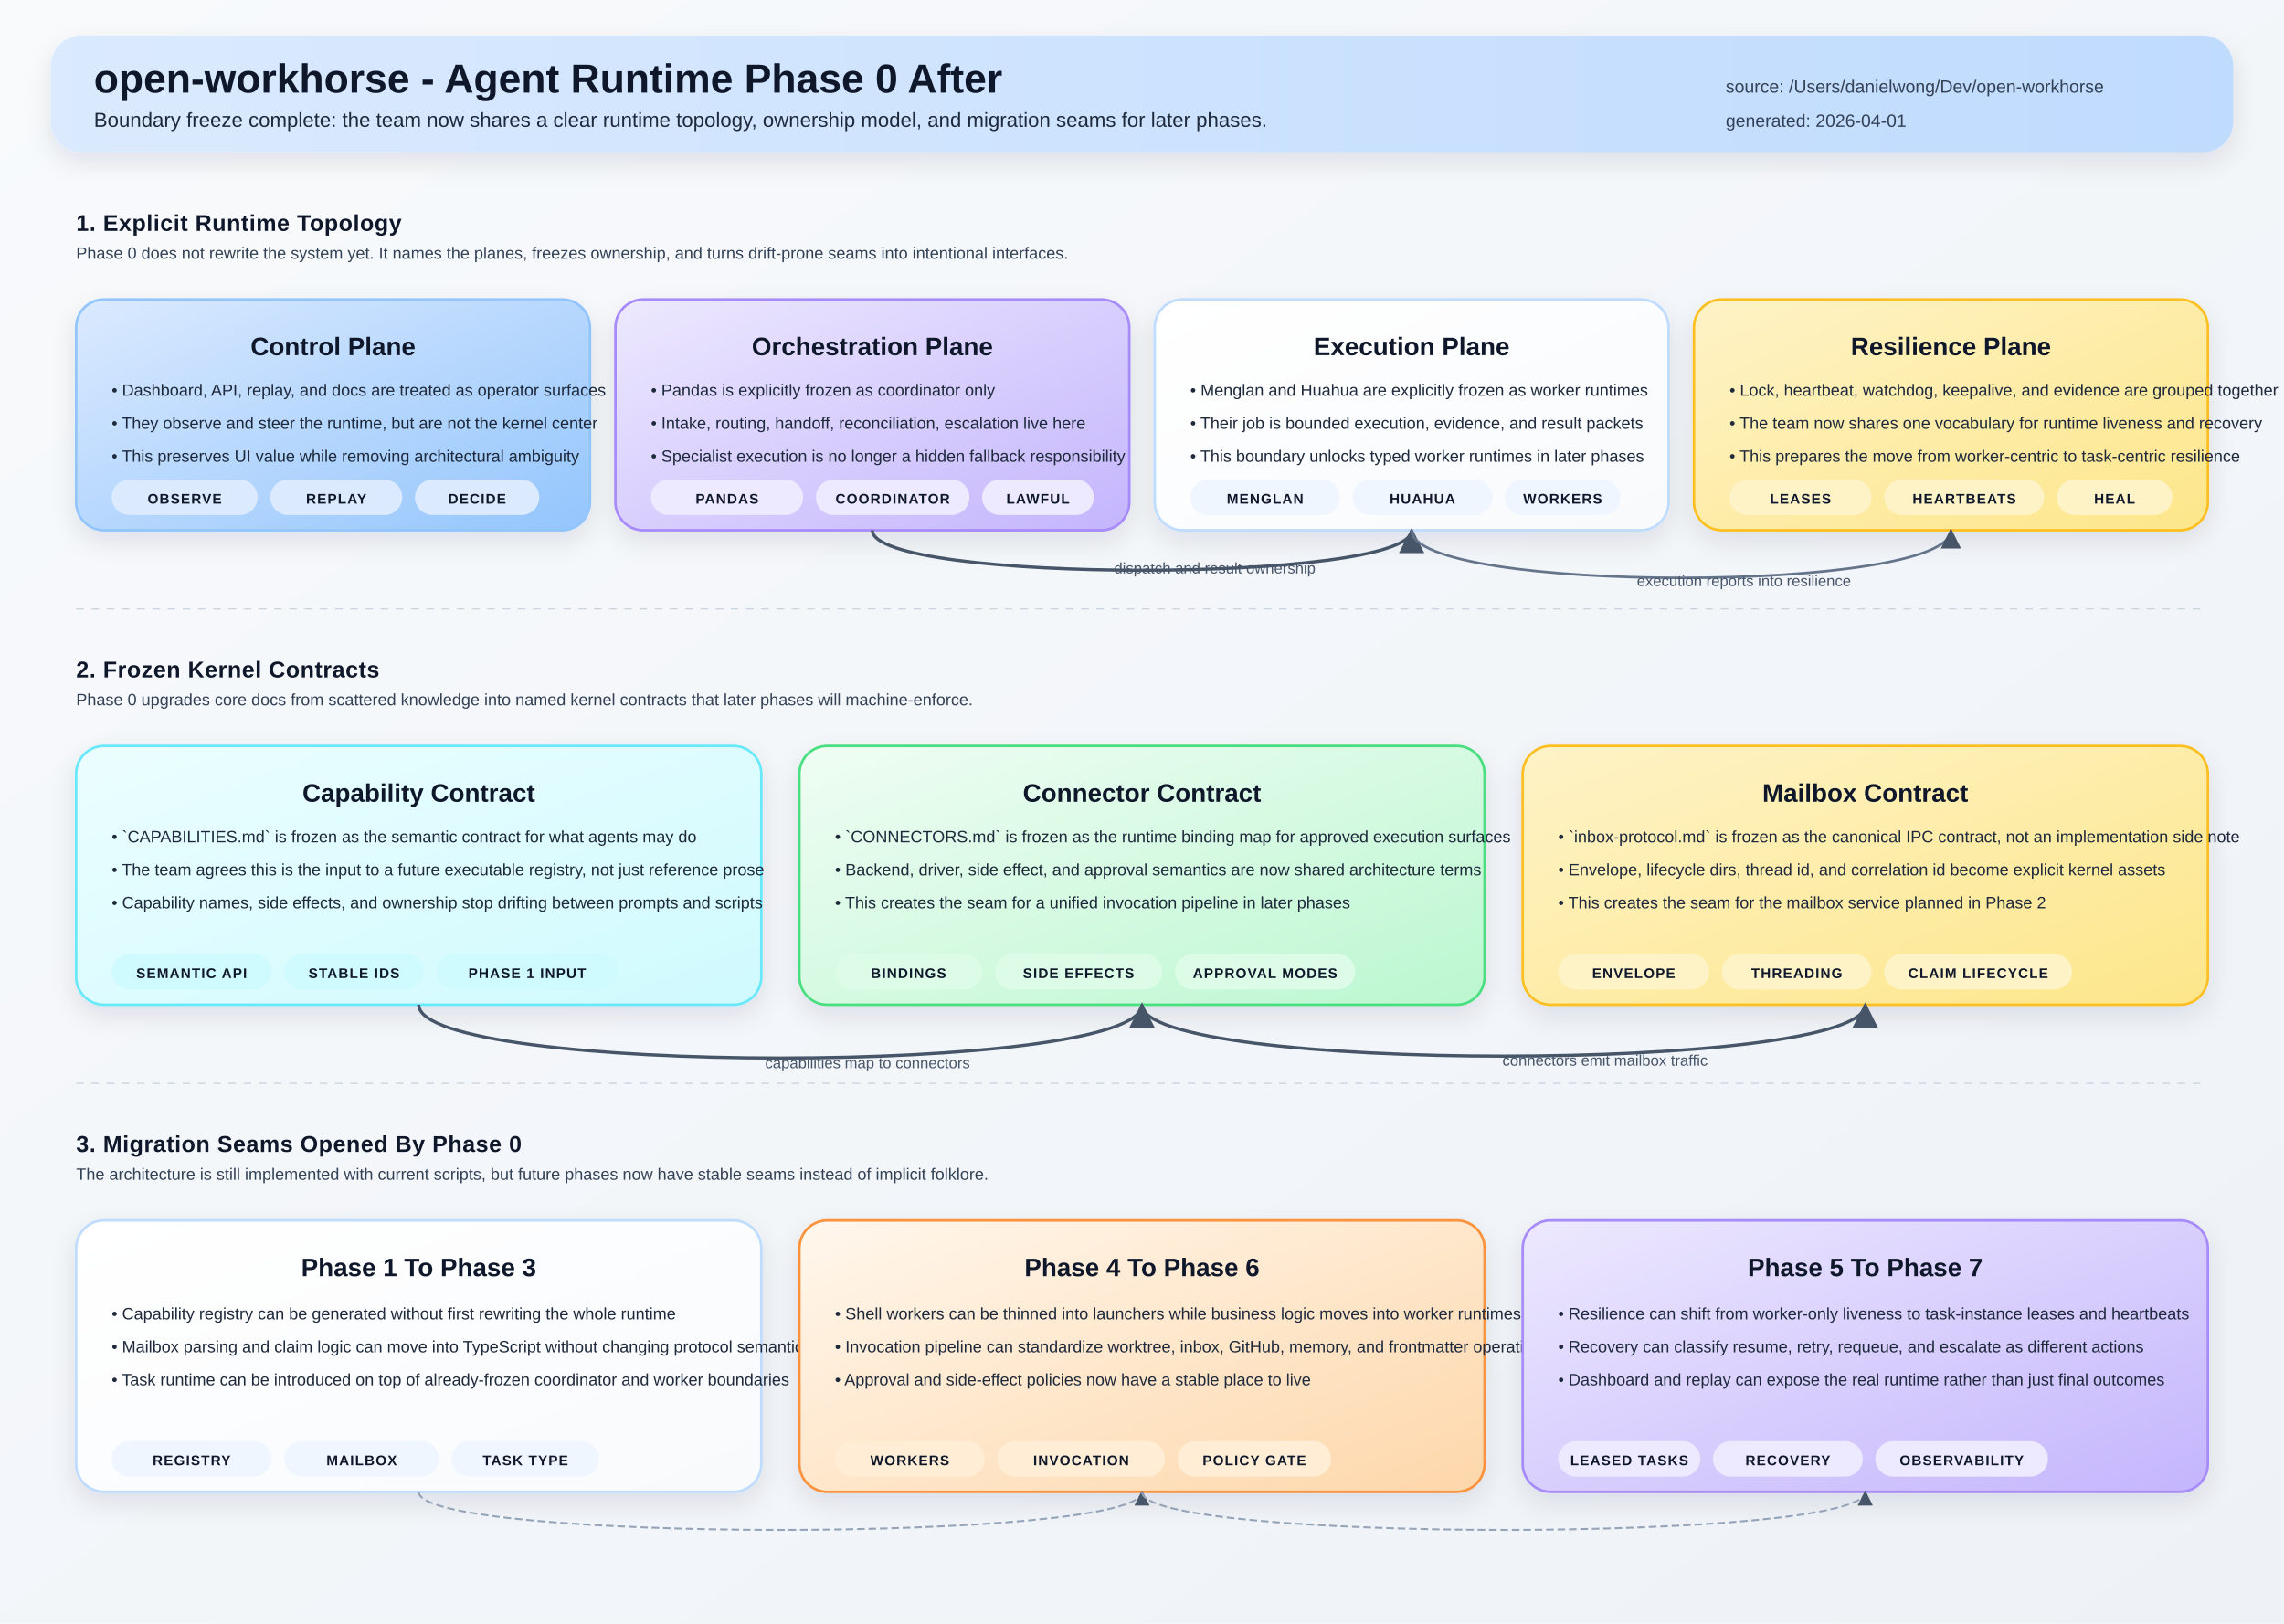
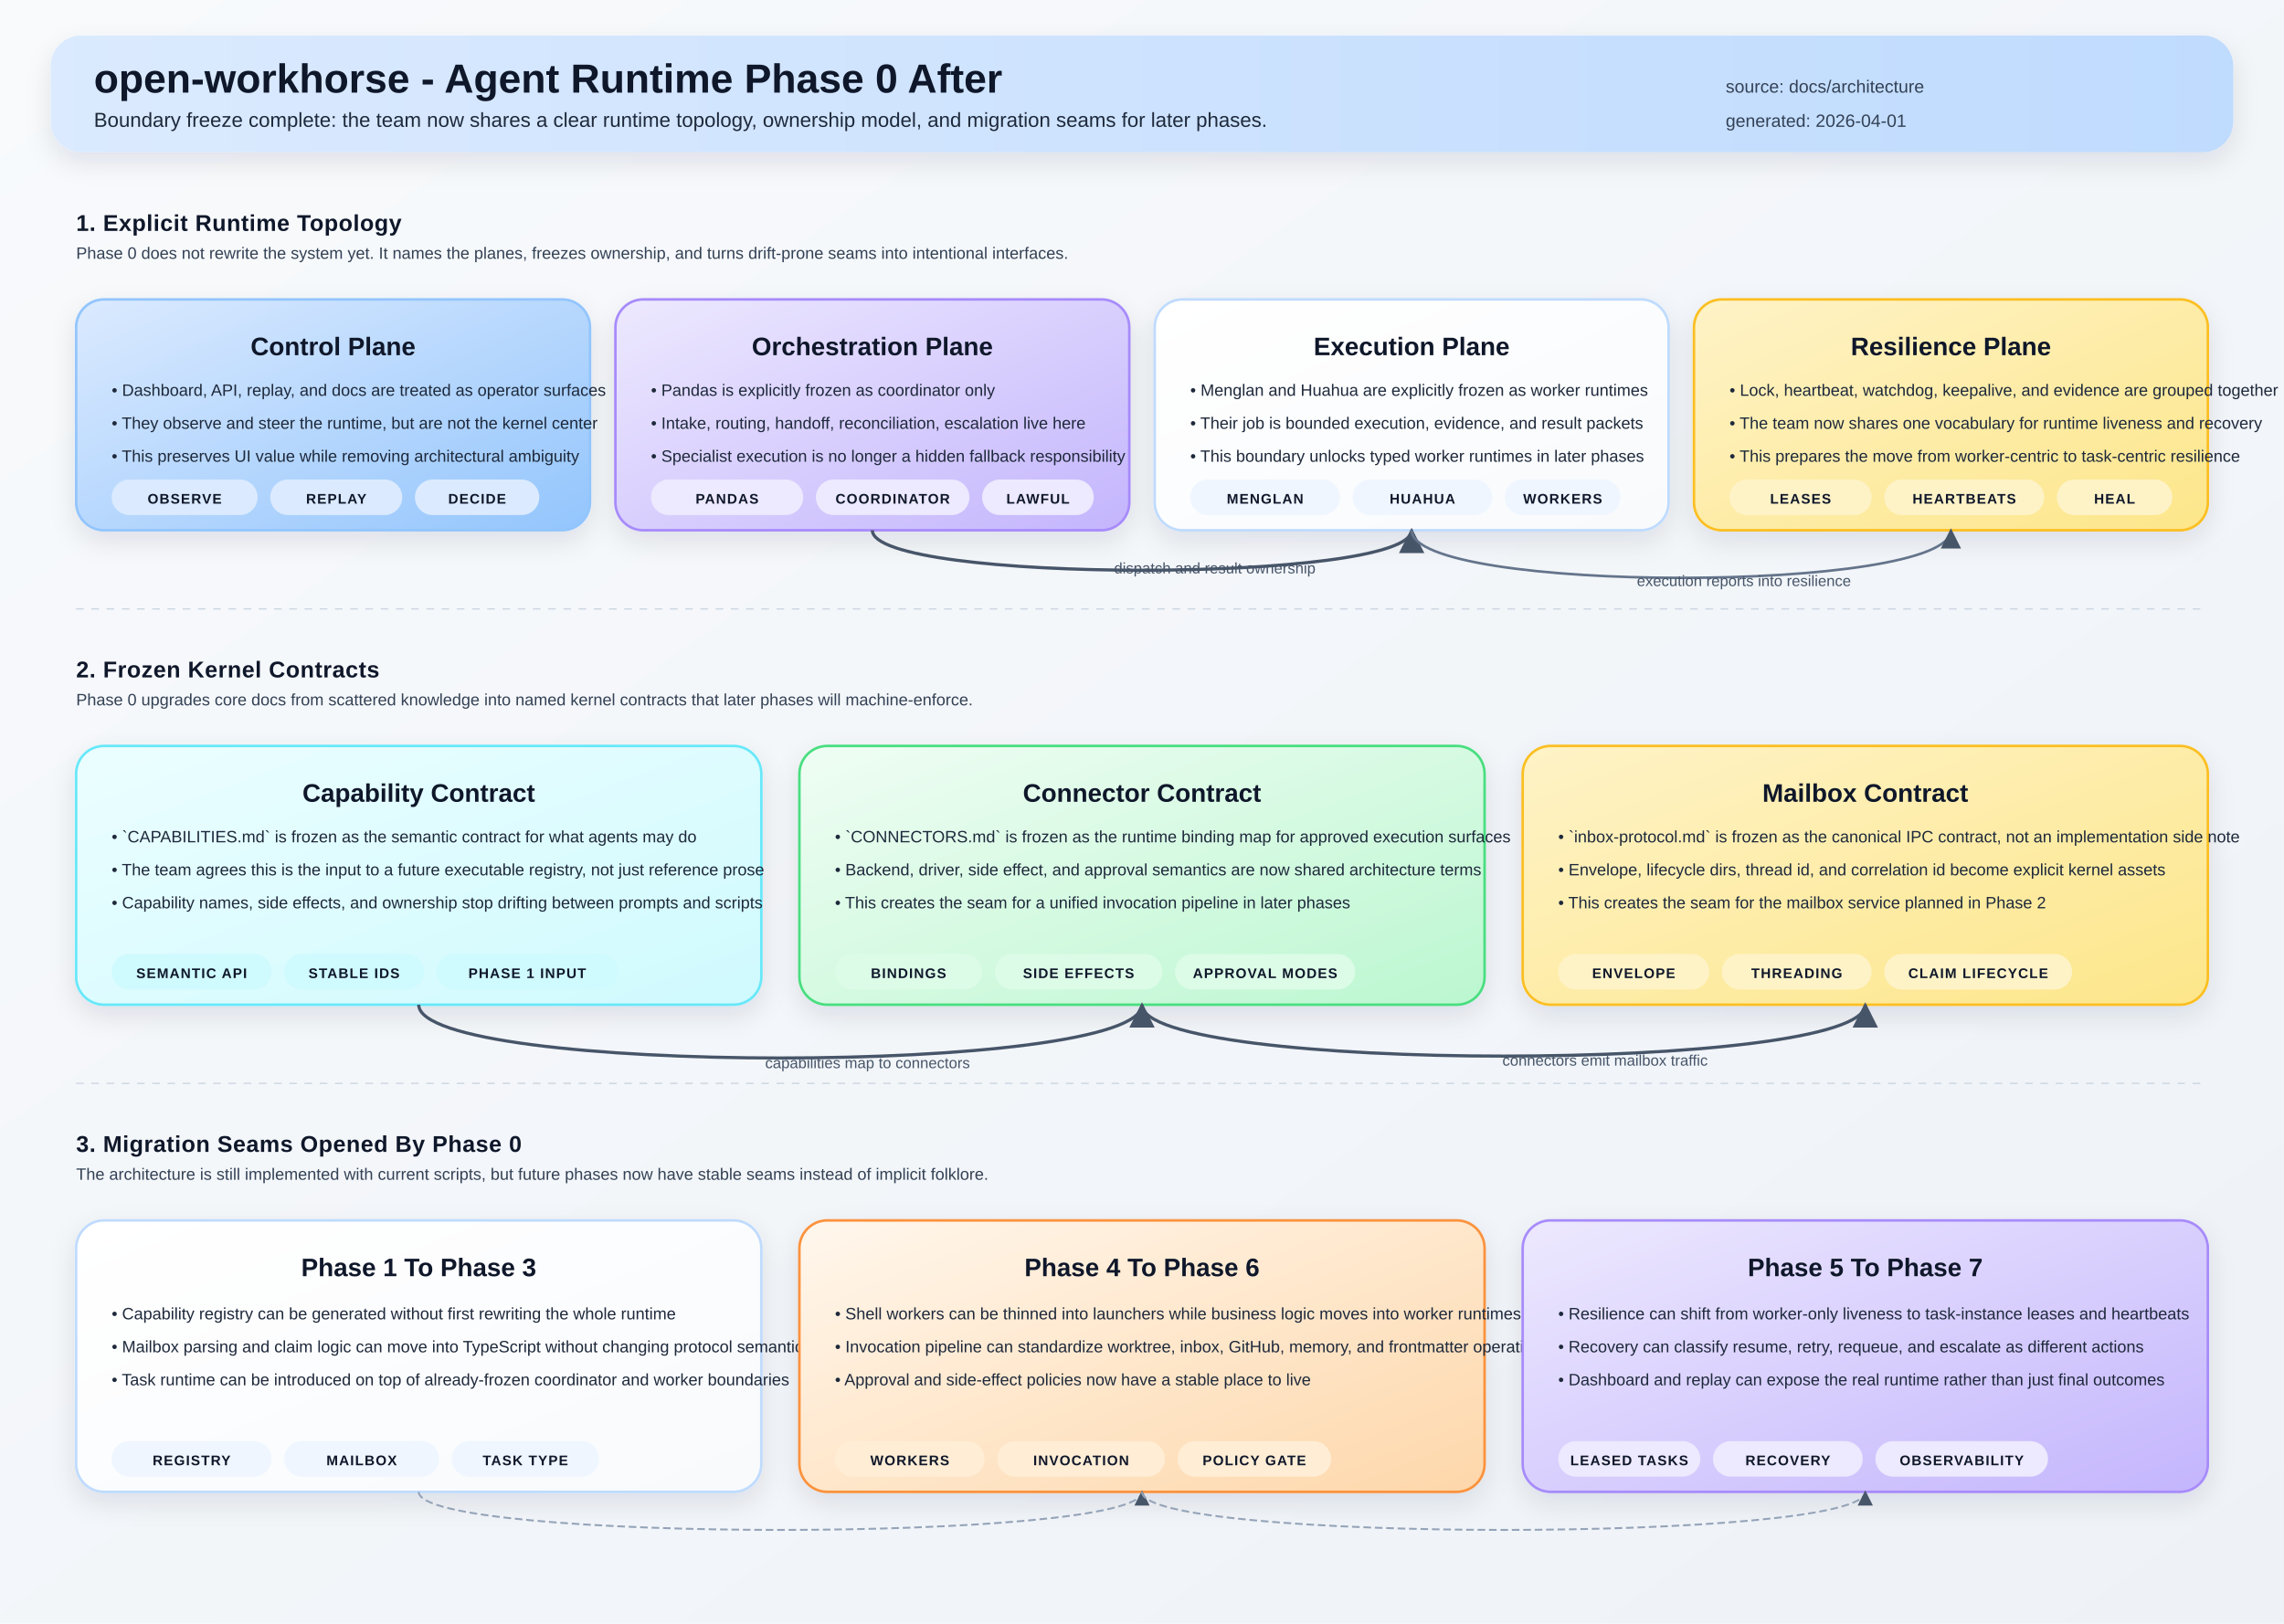
<svg xmlns="http://www.w3.org/2000/svg" width="1800" height="1280" viewBox="0 0 1800 1280" role="img" aria-labelledby="arch-title arch-desc">
  <defs>
    <linearGradient id="bg" x1="0%" y1="0%" x2="100%" y2="100%">
      <stop offset="0%" stop-color="#f8fafc" />
      <stop offset="100%" stop-color="#eef2f7" />
    </linearGradient>
    <filter id="shadow" x="-20%" y="-20%" width="140%" height="160%">
      <feDropShadow dx="0" dy="8" stdDeviation="10" flood-color="#0f172a" flood-opacity="0.10" />
    </filter>
    <marker id="arrow" viewBox="0 0 10 10" refX="9" refY="5" markerWidth="8" markerHeight="8" orient="auto-start-reverse">
      <path d="M 0 0 L 10 5 L 0 10 z" fill="#475569" />
    </marker>
    <linearGradient id="headerGrad" x1="0%" y1="0%" x2="100%" y2="0%">
      <stop offset="0%" stop-color="#dbeafe" />
      <stop offset="100%" stop-color="#bfdbfe" />
    </linearGradient>
    <linearGradient id="portalGrad" x1="0%" y1="0%" x2="100%" y2="100%">
      <stop offset="0%" stop-color="#dbeafe" />
      <stop offset="100%" stop-color="#93c5fd" />
    </linearGradient>
    <linearGradient id="runtimeGrad" x1="0%" y1="0%" x2="100%" y2="100%">
      <stop offset="0%" stop-color="#ede9fe" />
      <stop offset="100%" stop-color="#c4b5fd" />
    </linearGradient>
    <linearGradient id="agentGrad" x1="0%" y1="0%" x2="100%" y2="100%">
      <stop offset="0%" stop-color="#ffffff" />
      <stop offset="100%" stop-color="#f8fafc" />
    </linearGradient>
    <linearGradient id="repoGrad" x1="0%" y1="0%" x2="100%" y2="100%">
      <stop offset="0%" stop-color="#ecfeff" />
      <stop offset="100%" stop-color="#cffafe" />
    </linearGradient>
    <linearGradient id="dataGrad" x1="0%" y1="0%" x2="100%" y2="100%">
      <stop offset="0%" stop-color="#f0fdf4" />
      <stop offset="100%" stop-color="#bbf7d0" />
    </linearGradient>
    <linearGradient id="monitorGrad" x1="0%" y1="0%" x2="100%" y2="100%">
      <stop offset="0%" stop-color="#fef3c7" />
      <stop offset="100%" stop-color="#fde68a" />
    </linearGradient>
    <linearGradient id="extGrad" x1="0%" y1="0%" x2="100%" y2="100%">
      <stop offset="0%" stop-color="#fff7ed" />
      <stop offset="100%" stop-color="#fed7aa" />
    </linearGradient>
    <style>
      .arch-title { font: 700 32px 'Helvetica Neue', Arial, sans-serif; fill: #0f172a; }
      .arch-subtitle { font: 500 16px 'Helvetica Neue', Arial, sans-serif; fill: #1e293b; }
      .arch-meta { font: 500 14px 'Helvetica Neue', Arial, sans-serif; fill: #334155; }
      .sec-title { font: 700 18px 'Helvetica Neue', Arial, sans-serif; fill: #0f172a; letter-spacing: 0.4px; }
      .sec-caption { font: 500 13px 'Helvetica Neue', Arial, sans-serif; fill: #334155; }
      .box-title { font: 700 20px 'Helvetica Neue', Arial, sans-serif; fill: #0f172a; }
      .box-body { font: 500 13px 'Helvetica Neue', Arial, sans-serif; fill: #1e293b; }
      .pill { font: 700 11px 'Helvetica Neue', Arial, sans-serif; fill: #0f172a; letter-spacing: 0.8px; }
      .flow-label { font: 500 12px 'Helvetica Neue', Arial, sans-serif; fill: #475569; }
      .divider { stroke: #cbd5e1; stroke-width: 1; stroke-dasharray: 6 6; }
      .connector { stroke: #475569; stroke-width: 2.5; fill: none; marker-end: url(#arrow); }
      .soft-conn { stroke: #64748b; stroke-width: 2; fill: none; marker-end: url(#arrow); }
      .async-conn { stroke: #94a3b8; stroke-width: 1.5; fill: none; stroke-dasharray: 6 3; marker-end: url(#arrow); }
    </style>
  </defs>
  <rect width="1800" height="1280" fill="url(#bg)" />
  <rect x="40" y="28" width="1720" height="92" rx="24" fill="url(#headerGrad)" filter="url(#shadow)" />
  <text x="74" y="73" class="arch-title">open-workhorse - Agent Runtime Phase 0 After</text>
  <text x="74" y="100" class="arch-subtitle">Boundary freeze complete: the team now shares a clear runtime topology, ownership model, and migration seams for later phases.</text>
-   <text x="1360" y="73" class="arch-meta">source: /Users/danielwong/Dev/open-workhorse</text>
+   <text x="1360" y="73" class="arch-meta">source: docs/architecture</text>
  <text x="1360" y="100" class="arch-meta">generated: 2026-04-01</text>
  <text x="60" y="182" class="sec-title">1. Explicit Runtime Topology</text>
  <text x="60" y="204" class="sec-caption">Phase 0 does not rewrite the system yet. It names the planes, freezes ownership, and turns drift-prone seams into intentional interfaces.</text>
  <rect x="60" y="236" width="405" height="182" rx="22" fill="url(#portalGrad)" stroke="#93c5fd" stroke-width="2" filter="url(#shadow)" />
  <text x="262.5" y="280" text-anchor="middle" class="box-title">Control Plane</text>
  <text x="88" y="312" class="box-body">• Dashboard, API, replay, and docs are treated as operator surfaces</text>
  <text x="88" y="338" class="box-body">• They observe and steer the runtime, but are not the kernel center</text>
  <text x="88" y="364" class="box-body">• This preserves UI value while removing architectural ambiguity</text>
  <rect x="88" y="378" width="115" height="28" rx="14" fill="#dbeafe" />
  <text x="145.5" y="397" text-anchor="middle" class="pill">OBSERVE</text>
  <rect x="213" y="378" width="104" height="28" rx="14" fill="#dbeafe" />
  <text x="265" y="397" text-anchor="middle" class="pill">REPLAY</text>
  <rect x="327" y="378" width="98" height="28" rx="14" fill="#dbeafe" />
  <text x="376" y="397" text-anchor="middle" class="pill">DECIDE</text>
  <rect x="485" y="236" width="405" height="182" rx="22" fill="url(#runtimeGrad)" stroke="#a78bfa" stroke-width="2" filter="url(#shadow)" />
  <text x="687.5" y="280" text-anchor="middle" class="box-title">Orchestration Plane</text>
  <text x="513" y="312" class="box-body">• Pandas is explicitly frozen as coordinator only</text>
  <text x="513" y="338" class="box-body">• Intake, routing, handoff, reconciliation, escalation live here</text>
  <text x="513" y="364" class="box-body">• Specialist execution is no longer a hidden fallback responsibility</text>
  <rect x="513" y="378" width="120" height="28" rx="14" fill="#ede9fe" />
  <text x="573" y="397" text-anchor="middle" class="pill">PANDAS</text>
  <rect x="643" y="378" width="121" height="28" rx="14" fill="#ede9fe" />
  <text x="703.5" y="397" text-anchor="middle" class="pill">COORDINATOR</text>
  <rect x="774" y="378" width="88" height="28" rx="14" fill="#ede9fe" />
  <text x="818" y="397" text-anchor="middle" class="pill">LAWFUL</text>
  <rect x="910" y="236" width="405" height="182" rx="22" fill="url(#agentGrad)" stroke="#bfdbfe" stroke-width="2" filter="url(#shadow)" />
  <text x="1112.5" y="280" text-anchor="middle" class="box-title">Execution Plane</text>
  <text x="938" y="312" class="box-body">• Menglan and Huahua are explicitly frozen as worker runtimes</text>
  <text x="938" y="338" class="box-body">• Their job is bounded execution, evidence, and result packets</text>
  <text x="938" y="364" class="box-body">• This boundary unlocks typed worker runtimes in later phases</text>
  <rect x="938" y="378" width="118" height="28" rx="14" fill="#eff6ff" />
  <text x="997" y="397" text-anchor="middle" class="pill">MENGLAN</text>
  <rect x="1066" y="378" width="110" height="28" rx="14" fill="#eff6ff" />
  <text x="1121" y="397" text-anchor="middle" class="pill">HUAHUA</text>
  <rect x="1186" y="378" width="91" height="28" rx="14" fill="#eff6ff" />
  <text x="1231.5" y="397" text-anchor="middle" class="pill">WORKERS</text>
  <rect x="1335" y="236" width="405" height="182" rx="22" fill="url(#monitorGrad)" stroke="#fbbf24" stroke-width="2" filter="url(#shadow)" />
  <text x="1537.5" y="280" text-anchor="middle" class="box-title">Resilience Plane</text>
  <text x="1363" y="312" class="box-body">• Lock, heartbeat, watchdog, keepalive, and evidence are grouped together</text>
  <text x="1363" y="338" class="box-body">• The team now shares one vocabulary for runtime liveness and recovery</text>
  <text x="1363" y="364" class="box-body">• This prepares the move from worker-centric to task-centric resilience</text>
  <rect x="1363" y="378" width="112" height="28" rx="14" fill="#fef3c7" />
  <text x="1419" y="397" text-anchor="middle" class="pill">LEASES</text>
  <rect x="1485" y="378" width="126" height="28" rx="14" fill="#fef3c7" />
  <text x="1548" y="397" text-anchor="middle" class="pill">HEARTBEATS</text>
  <rect x="1621" y="378" width="91" height="28" rx="14" fill="#fef3c7" />
  <text x="1666.5" y="397" text-anchor="middle" class="pill">HEAL</text>
  <path d="M 687.5 418 C 687.5 460 1112.5 460 1112.5 418" class="connector" />
  <text x="878" y="452" class="flow-label">dispatch and result ownership</text>
  <path d="M 1112.5 418 C 1112.5 468 1537.5 468 1537.5 418" class="soft-conn" />
  <text x="1290" y="462" class="flow-label">execution reports into resilience</text>
  <line x1="60" y1="480" x2="1740" y2="480" class="divider" />
  <text x="60" y="534" class="sec-title">2. Frozen Kernel Contracts</text>
  <text x="60" y="556" class="sec-caption">Phase 0 upgrades core docs from scattered knowledge into named kernel contracts that later phases will machine-enforce.</text>
  <rect x="60" y="588" width="540" height="204" rx="22" fill="url(#repoGrad)" stroke="#67e8f9" stroke-width="2" filter="url(#shadow)" />
  <text x="330" y="632" text-anchor="middle" class="box-title">Capability Contract</text>
  <text x="88" y="664" class="box-body">• `CAPABILITIES.md` is frozen as the semantic contract for what agents may do</text>
  <text x="88" y="690" class="box-body">• The team agrees this is the input to a future executable registry, not just reference prose</text>
  <text x="88" y="716" class="box-body">• Capability names, side effects, and ownership stop drifting between prompts and scripts</text>
  <rect x="88" y="752" width="126" height="28" rx="14" fill="#cffafe" />
  <text x="151" y="771" text-anchor="middle" class="pill">SEMANTIC API</text>
  <rect x="224" y="752" width="110" height="28" rx="14" fill="#cffafe" />
  <text x="279" y="771" text-anchor="middle" class="pill">STABLE IDS</text>
  <rect x="344" y="752" width="143" height="28" rx="14" fill="#cffafe" />
  <text x="415.5" y="771" text-anchor="middle" class="pill">PHASE 1 INPUT</text>
  <rect x="630" y="588" width="540" height="204" rx="22" fill="url(#dataGrad)" stroke="#4ade80" stroke-width="2" filter="url(#shadow)" />
  <text x="900" y="632" text-anchor="middle" class="box-title">Connector Contract</text>
  <text x="658" y="664" class="box-body">• `CONNECTORS.md` is frozen as the runtime binding map for approved execution surfaces</text>
  <text x="658" y="690" class="box-body">• Backend, driver, side effect, and approval semantics are now shared architecture terms</text>
  <text x="658" y="716" class="box-body">• This creates the seam for a unified invocation pipeline in later phases</text>
  <rect x="658" y="752" width="116" height="28" rx="14" fill="#dcfce7" />
  <text x="716" y="771" text-anchor="middle" class="pill">BINDINGS</text>
  <rect x="784" y="752" width="132" height="28" rx="14" fill="#dcfce7" />
  <text x="850" y="771" text-anchor="middle" class="pill">SIDE EFFECTS</text>
  <rect x="926" y="752" width="142" height="28" rx="14" fill="#dcfce7" />
  <text x="997" y="771" text-anchor="middle" class="pill">APPROVAL MODES</text>
  <rect x="1200" y="588" width="540" height="204" rx="22" fill="url(#monitorGrad)" stroke="#fbbf24" stroke-width="2" filter="url(#shadow)" />
  <text x="1470" y="632" text-anchor="middle" class="box-title">Mailbox Contract</text>
  <text x="1228" y="664" class="box-body">• `inbox-protocol.md` is frozen as the canonical IPC contract, not an implementation side note</text>
  <text x="1228" y="690" class="box-body">• Envelope, lifecycle dirs, thread id, and correlation id become explicit kernel assets</text>
  <text x="1228" y="716" class="box-body">• This creates the seam for the mailbox service planned in Phase 2</text>
  <rect x="1228" y="752" width="119" height="28" rx="14" fill="#fef3c7" />
  <text x="1287.5" y="771" text-anchor="middle" class="pill">ENVELOPE</text>
  <rect x="1357" y="752" width="118" height="28" rx="14" fill="#fef3c7" />
  <text x="1416" y="771" text-anchor="middle" class="pill">THREADING</text>
  <rect x="1485" y="752" width="148" height="28" rx="14" fill="#fef3c7" />
  <text x="1559" y="771" text-anchor="middle" class="pill">CLAIM LIFECYCLE</text>
  <path d="M 330 792 C 330 848 900 848 900 792" class="connector" />
  <text x="603" y="842" class="flow-label">capabilities map to connectors</text>
  <path d="M 900 792 C 900 846 1470 846 1470 792" class="connector" />
  <text x="1184" y="840" class="flow-label">connectors emit mailbox traffic</text>
  <line x1="60" y1="854" x2="1740" y2="854" class="divider" />
  <text x="60" y="908" class="sec-title">3. Migration Seams Opened By Phase 0</text>
  <text x="60" y="930" class="sec-caption">The architecture is still implemented with current scripts, but future phases now have stable seams instead of implicit folklore.</text>
  <rect x="60" y="962" width="540" height="214" rx="22" fill="url(#agentGrad)" stroke="#bfdbfe" stroke-width="2" filter="url(#shadow)" />
  <text x="330" y="1006" text-anchor="middle" class="box-title">Phase 1 To Phase 3</text>
  <text x="88" y="1040" class="box-body">• Capability registry can be generated without first rewriting the whole runtime</text>
  <text x="88" y="1066" class="box-body">• Mailbox parsing and claim logic can move into TypeScript without changing protocol semantics</text>
  <text x="88" y="1092" class="box-body">• Task runtime can be introduced on top of already-frozen coordinator and worker boundaries</text>
  <rect x="88" y="1136" width="126" height="28" rx="14" fill="#eff6ff" />
  <text x="151" y="1155" text-anchor="middle" class="pill">REGISTRY</text>
  <rect x="224" y="1136" width="122" height="28" rx="14" fill="#eff6ff" />
  <text x="285" y="1155" text-anchor="middle" class="pill">MAILBOX</text>
  <rect x="356" y="1136" width="116" height="28" rx="14" fill="#eff6ff" />
  <text x="414" y="1155" text-anchor="middle" class="pill">TASK TYPE</text>
  <rect x="630" y="962" width="540" height="214" rx="22" fill="url(#extGrad)" stroke="#fb923c" stroke-width="2" filter="url(#shadow)" />
  <text x="900" y="1006" text-anchor="middle" class="box-title">Phase 4 To Phase 6</text>
  <text x="658" y="1040" class="box-body">• Shell workers can be thinned into launchers while business logic moves into worker runtimes</text>
  <text x="658" y="1066" class="box-body">• Invocation pipeline can standardize worktree, inbox, GitHub, memory, and frontmatter operations</text>
  <text x="658" y="1092" class="box-body">• Approval and side-effect policies now have a stable place to live</text>
  <rect x="658" y="1136" width="118" height="28" rx="14" fill="#ffedd5" />
  <text x="717" y="1155" text-anchor="middle" class="pill">WORKERS</text>
  <rect x="786" y="1136" width="132" height="28" rx="14" fill="#ffedd5" />
  <text x="852" y="1155" text-anchor="middle" class="pill">INVOCATION</text>
  <rect x="928" y="1136" width="121" height="28" rx="14" fill="#ffedd5" />
  <text x="988.5" y="1155" text-anchor="middle" class="pill">POLICY GATE</text>
  <rect x="1200" y="962" width="540" height="214" rx="22" fill="url(#runtimeGrad)" stroke="#a78bfa" stroke-width="2" filter="url(#shadow)" />
  <text x="1470" y="1006" text-anchor="middle" class="box-title">Phase 5 To Phase 7</text>
  <text x="1228" y="1040" class="box-body">• Resilience can shift from worker-only liveness to task-instance leases and heartbeats</text>
  <text x="1228" y="1066" class="box-body">• Recovery can classify resume, retry, requeue, and escalate as different actions</text>
  <text x="1228" y="1092" class="box-body">• Dashboard and replay can expose the real runtime rather than just final outcomes</text>
  <rect x="1228" y="1136" width="112" height="28" rx="14" fill="#ede9fe" />
  <text x="1284" y="1155" text-anchor="middle" class="pill">LEASED TASKS</text>
  <rect x="1350" y="1136" width="118" height="28" rx="14" fill="#ede9fe" />
  <text x="1409" y="1155" text-anchor="middle" class="pill">RECOVERY</text>
  <rect x="1478" y="1136" width="136" height="28" rx="14" fill="#ede9fe" />
  <text x="1546" y="1155" text-anchor="middle" class="pill">OBSERVABILITY</text>
  <path d="M 330 1176 C 330 1216 900 1216 900 1176" class="async-conn" />
  <path d="M 900 1176 C 900 1216 1470 1216 1470 1176" class="async-conn" />
</svg>
